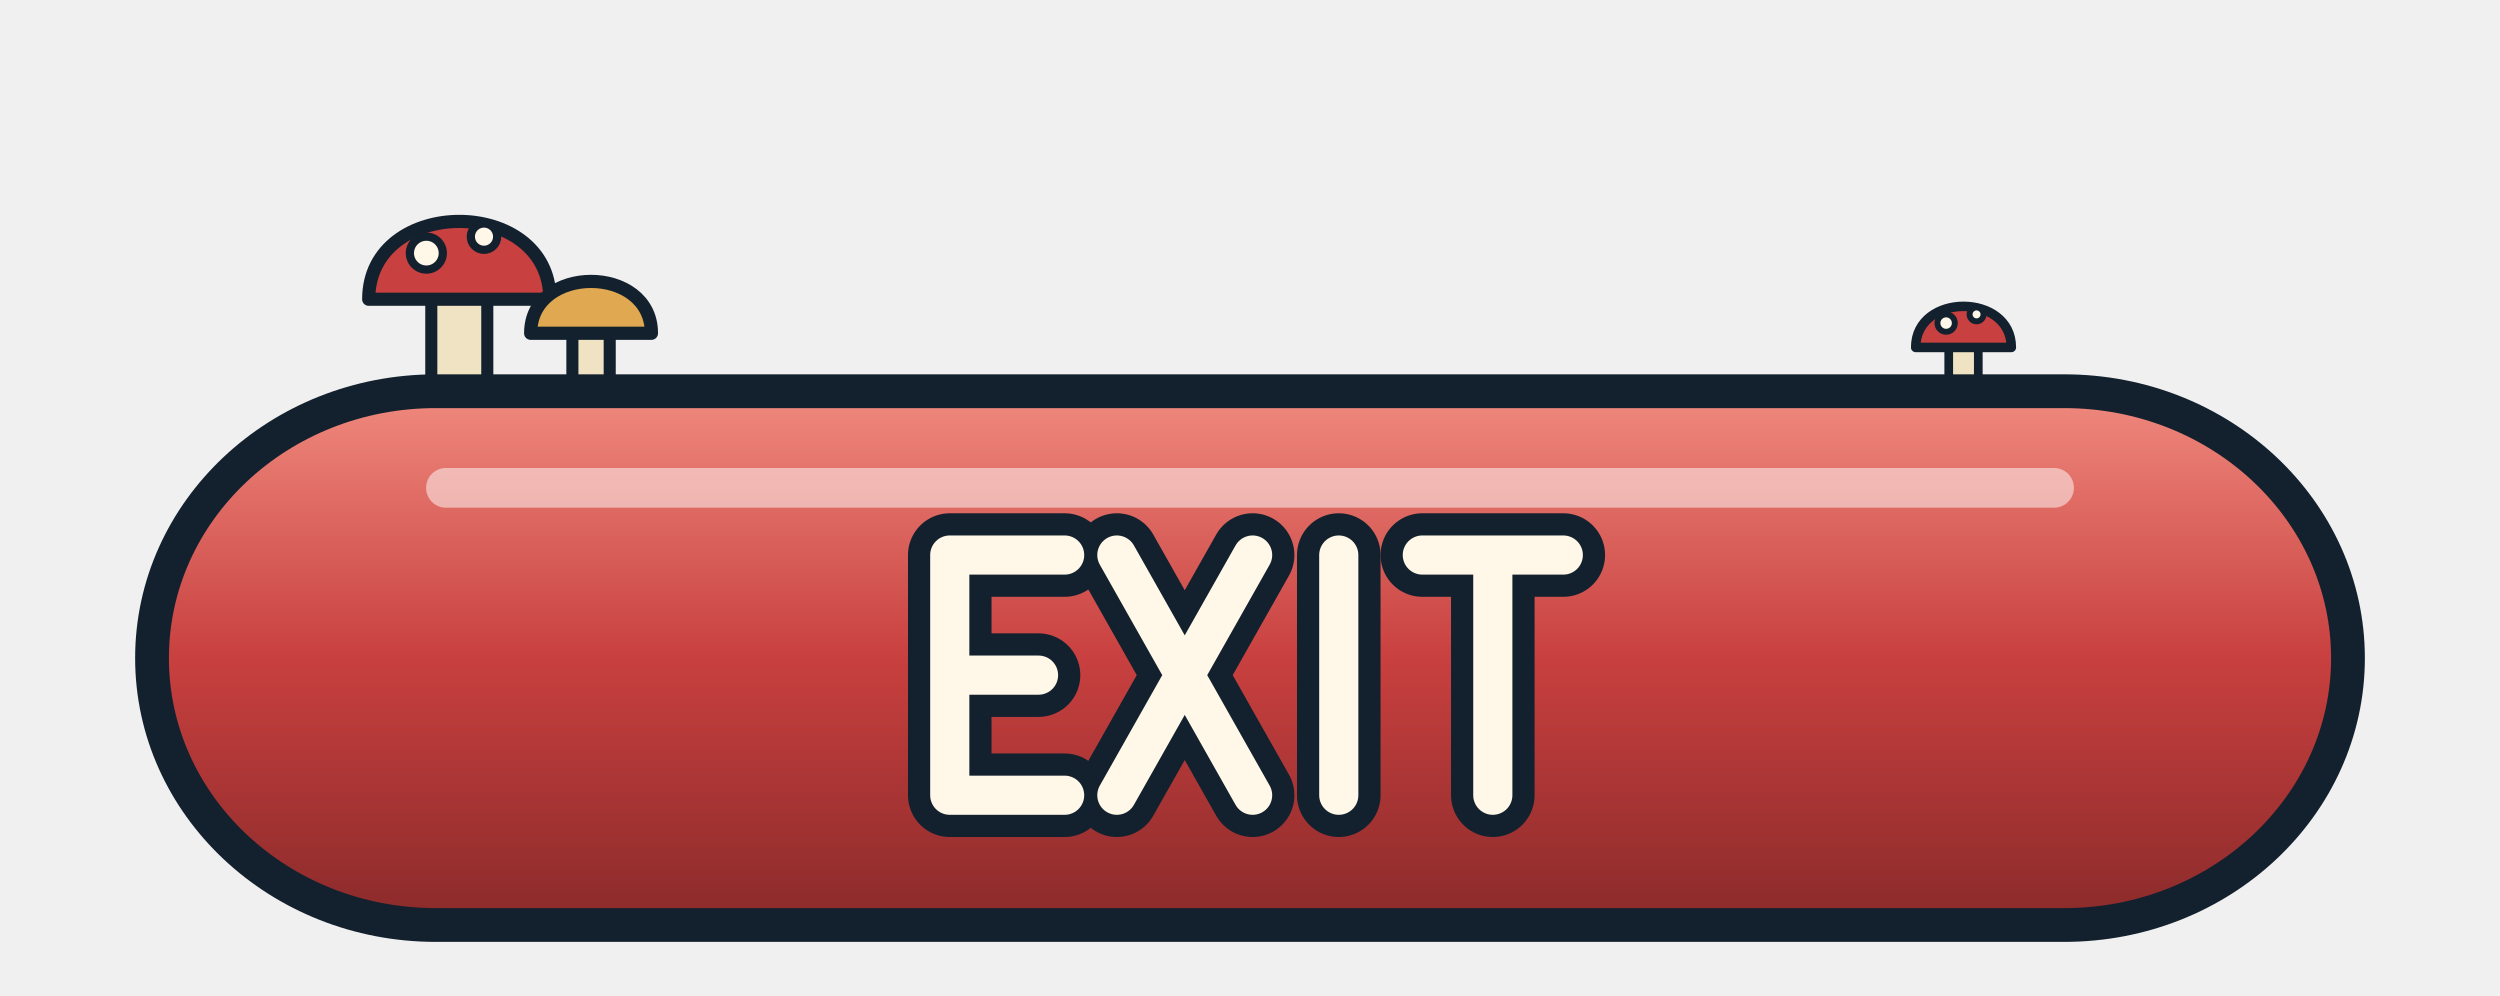
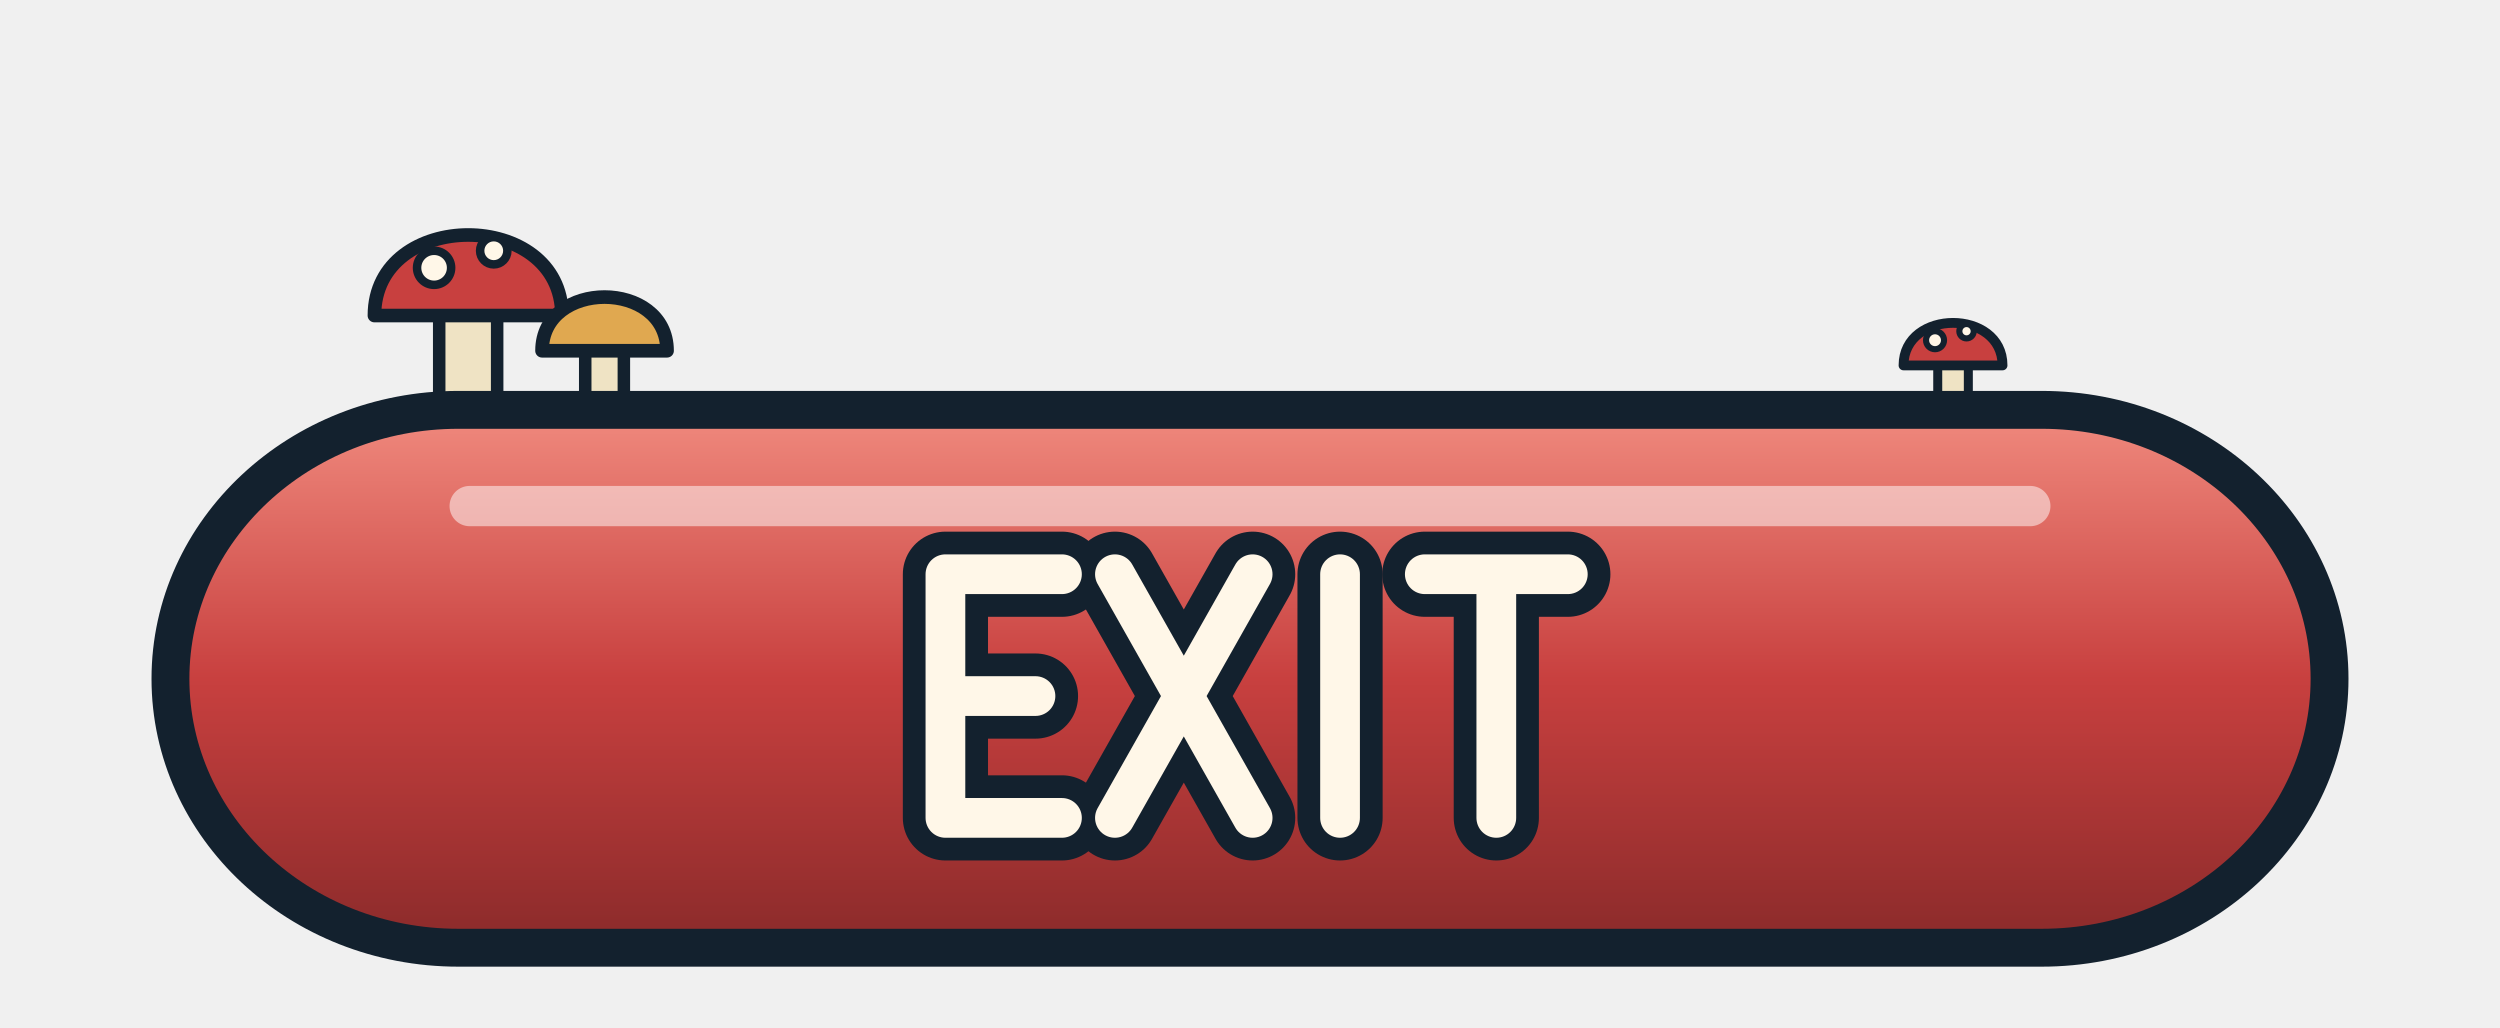
- <svg xmlns="http://www.w3.org/2000/svg" viewBox="0 0 370 147.4" width="370" height="147.4">
+ <svg xmlns="http://www.w3.org/2000/svg" viewBox="0 0 330 135.6" width="330" height="135.6">
  <defs>
    <linearGradient id="g" x1="0" y1="0" x2="0" y2="1">
      <stop offset="0" stop-color="#f08a7e" />
      <stop offset="0.5" stop-color="#c8403f" />
      <stop offset="1" stop-color="#8a2a2a" />
    </linearGradient>
  </defs>
-   <g transform="translate(76.1 59.4) rotate(0) scale(0.8125) translate(-32 -62)">
+   <g transform="translate(69.3 55.6) rotate(0) scale(0.75) translate(-32 -62)">
    <g stroke-linejoin="round" stroke-linecap="round">
      <rect x="16.9" y="41" width="10.2" height="21" rx="3" fill="#efe3c4" stroke="#13212e" stroke-width="2.2" />
      <path d="M5.5 43.4 C5.5 24.5 38.5 24.5 38.5 43.4 Z" fill="#c8403f" stroke="#13212e" stroke-width="2.4" />
      <circle cx="16" cy="35" r="3" fill="#fff7e8" stroke="#13212e" stroke-width="1.5" />
      <circle cx="26.5" cy="32" r="2.4" fill="#fff7e8" stroke="#13212e" stroke-width="1.5" />
      <rect x="42.6" y="48" width="6.8" height="14" rx="2" fill="#efe3c4" stroke="#13212e" stroke-width="2.2" />
      <path d="M35 49.6 C35 37 57 37 57 49.6 Z" fill="#e0a850" stroke="#13212e" stroke-width="2.4" />
      <circle cx="34" cy="60" r="2" fill="#6fb04f" stroke="#13212e" stroke-width="1.5" />
    </g>
  </g>
-   <g transform="translate(290.6 59.4) rotate(0) scale(0.585) translate(-32 -62)">
+   <g transform="translate(257.8 55.6) rotate(0) scale(0.54) translate(-32 -62)">
    <g stroke-linejoin="round" stroke-linecap="round">
      <rect x="28.26" y="46.6" width="7.48" height="15.4" rx="2.2" fill="#efe3c4" stroke="#13212e" stroke-width="2.2" />
      <path d="M19.9 48.36 C19.9 34.5 44.1 34.5 44.1 48.36 Z" fill="#c8403f" stroke="#13212e" stroke-width="2.4" />
      <circle cx="27.6" cy="42.2" r="2.2" fill="#fff7e8" stroke="#13212e" stroke-width="1.5" />
      <circle cx="35.3" cy="40" r="1.76" fill="#fff7e8" stroke="#13212e" stroke-width="1.5" />
    </g>
  </g>
-   <rect x="22.5" y="57.9" width="325" height="79" rx="42" fill="url(#g)" stroke="#13212e" stroke-width="5" />
-   <path d="M66 72.2 H304" stroke="#fff" stroke-width="5.88" stroke-linecap="round" opacity="0.5" />
-   <g transform="translate(137.473 80.6) scale(0.3864)" fill="none" stroke-linejoin="round" stroke-linecap="round">
-     <g stroke="#13212e" stroke-width="32">
+   <rect x="22.5" y="54.1" width="285" height="71" rx="38" fill="url(#g)" stroke="#13212e" stroke-width="5" />
+   <path d="M62 66.8 H268" stroke="#fff" stroke-width="5.32" stroke-linecap="round" opacity="0.5" />
+   <g transform="translate(121.999 74.4) scale(0.3496)" fill="none" stroke-linejoin="round" stroke-linecap="round">
+     <g stroke="#13212e" stroke-width="32.163">
      <path d="M52 4 H8 V96 H52 M8 50 H42" transform="translate(0 0) scale(1)" />
      <path d="M4 4 L56 96 M56 4 L4 96" transform="translate(68 0) scale(1)" />
      <path d="M15 4 V96" transform="translate(142 0) scale(1)" />
      <path d="M3 4 H57 M30 4 V96" transform="translate(186 0) scale(1)" />
    </g>
    <g stroke="#fff7e8" stroke-width="15">
      <path d="M52 4 H8 V96 H52 M8 50 H42" transform="translate(0 0) scale(1)" />
      <path d="M4 4 L56 96 M56 4 L4 96" transform="translate(68 0) scale(1)" />
      <path d="M15 4 V96" transform="translate(142 0) scale(1)" />
      <path d="M3 4 H57 M30 4 V96" transform="translate(186 0) scale(1)" />
    </g>
  </g>
</svg>
